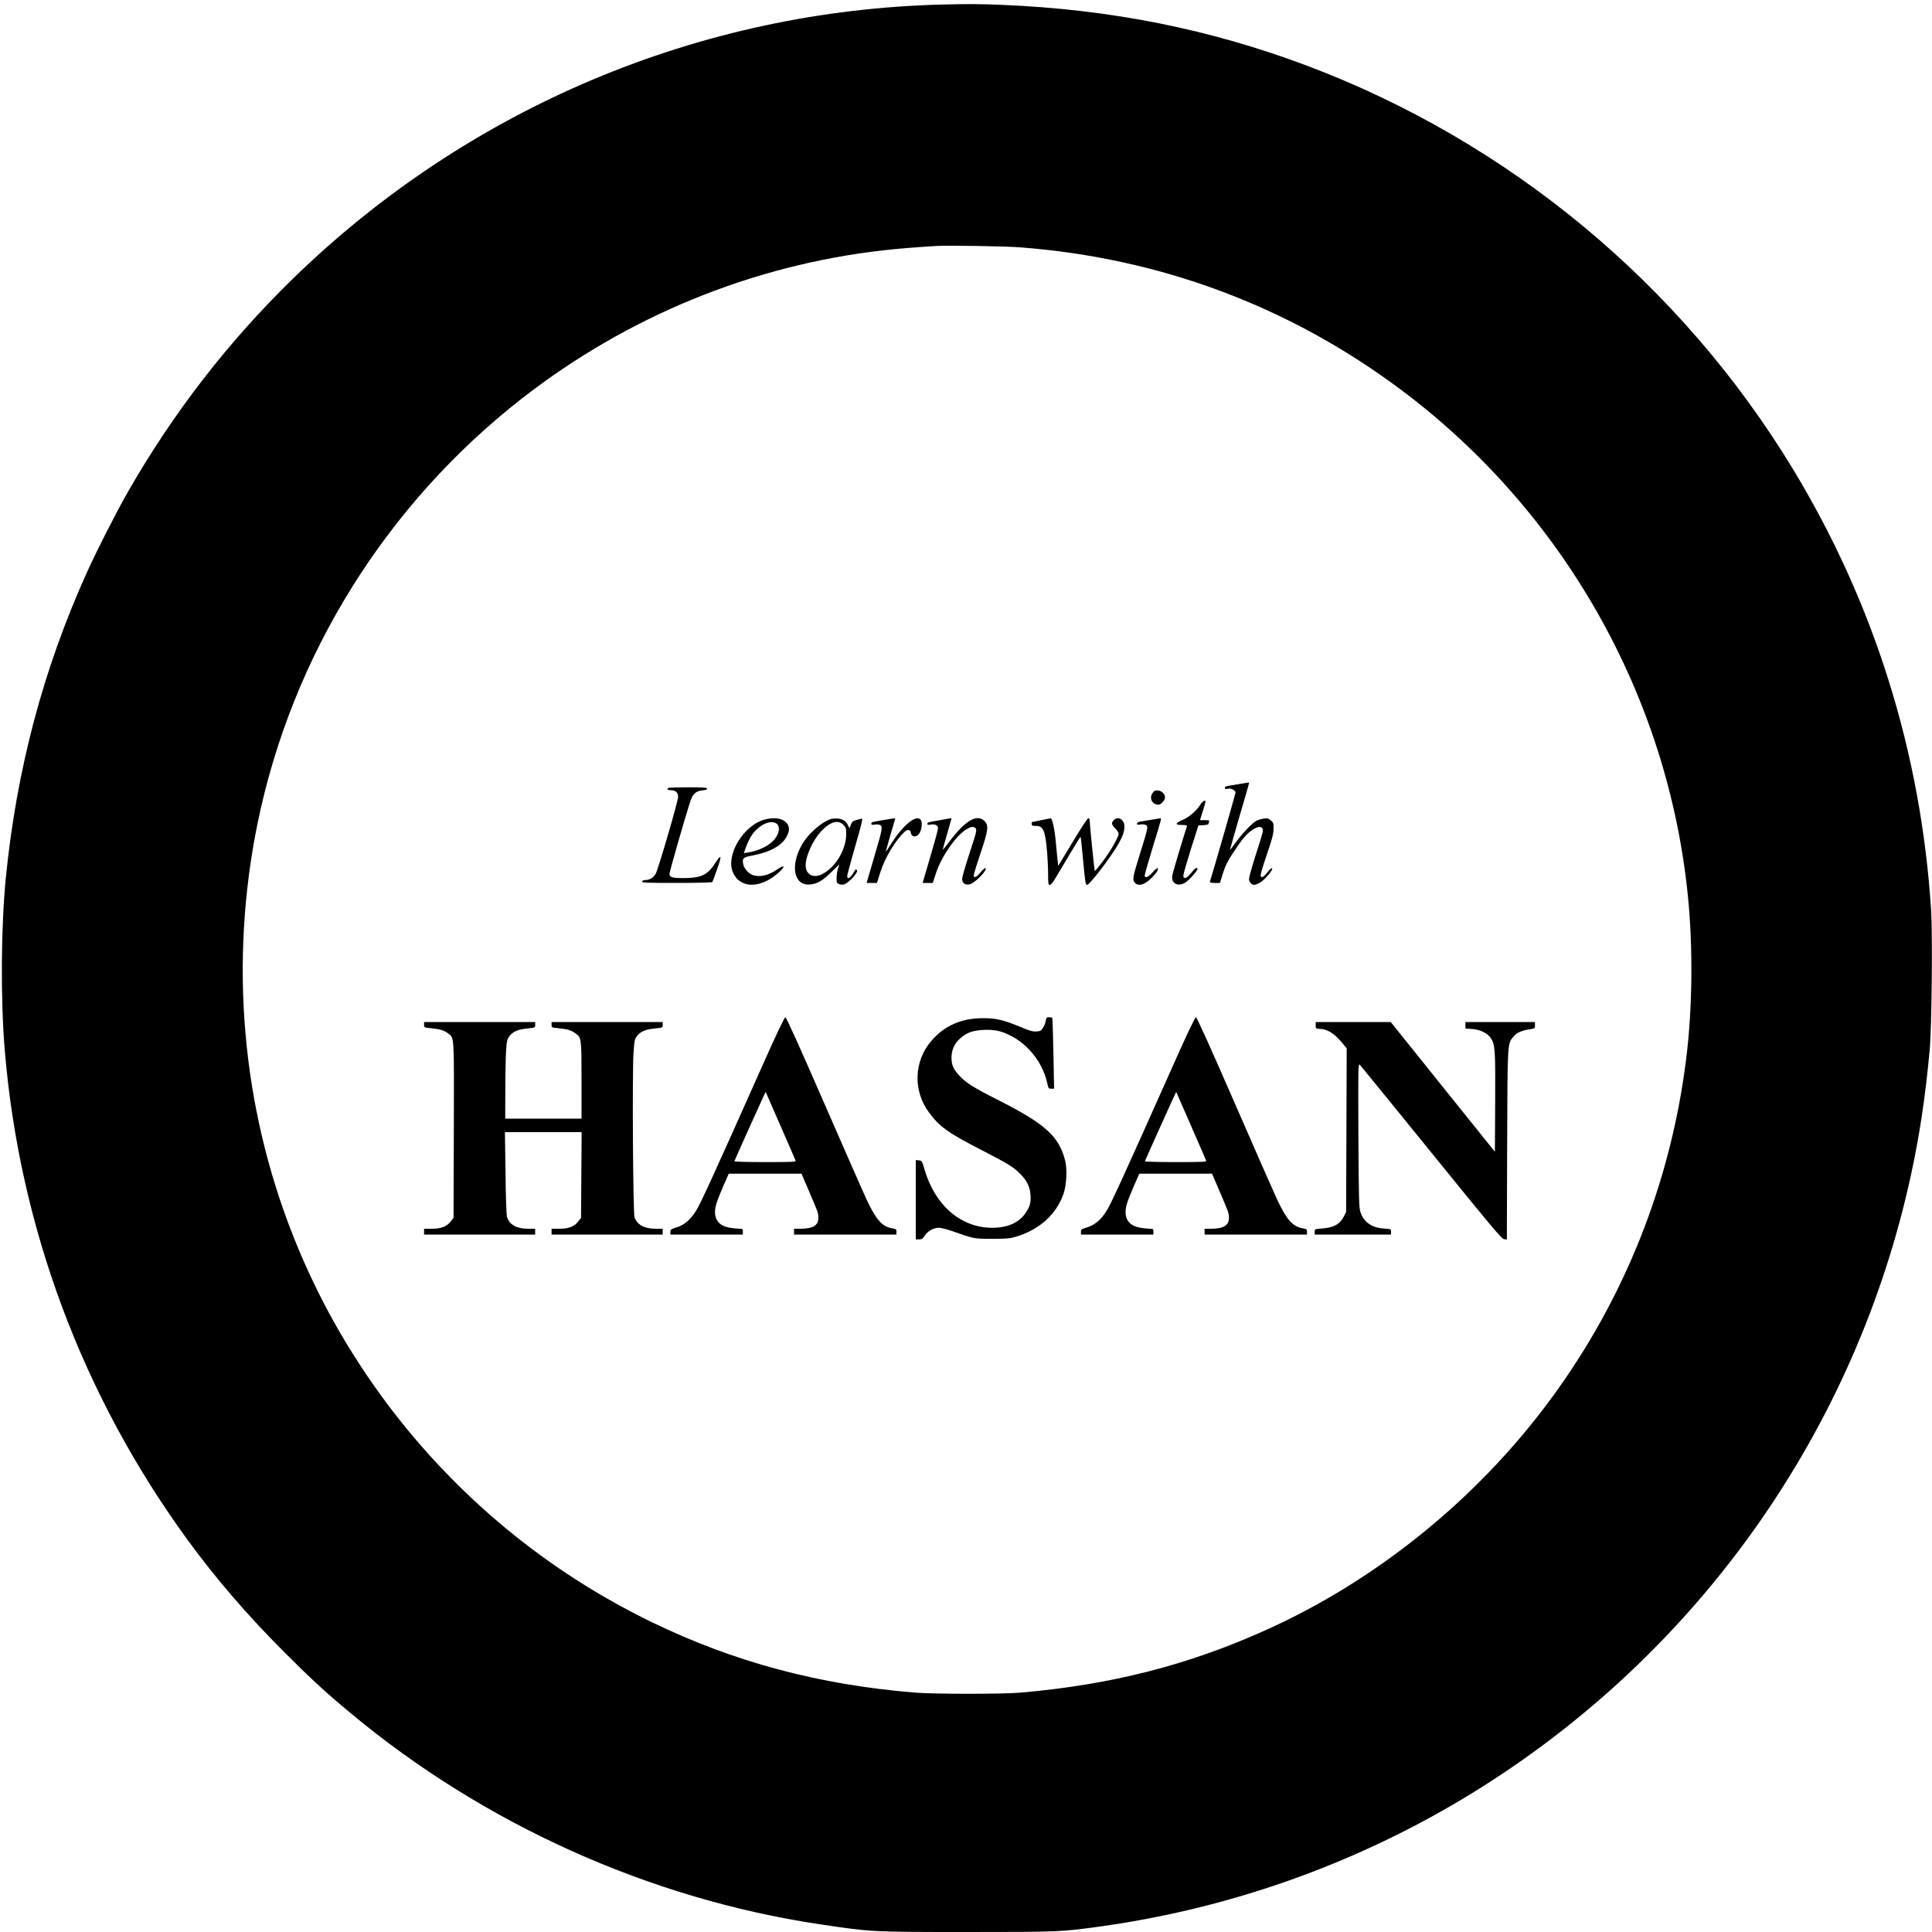
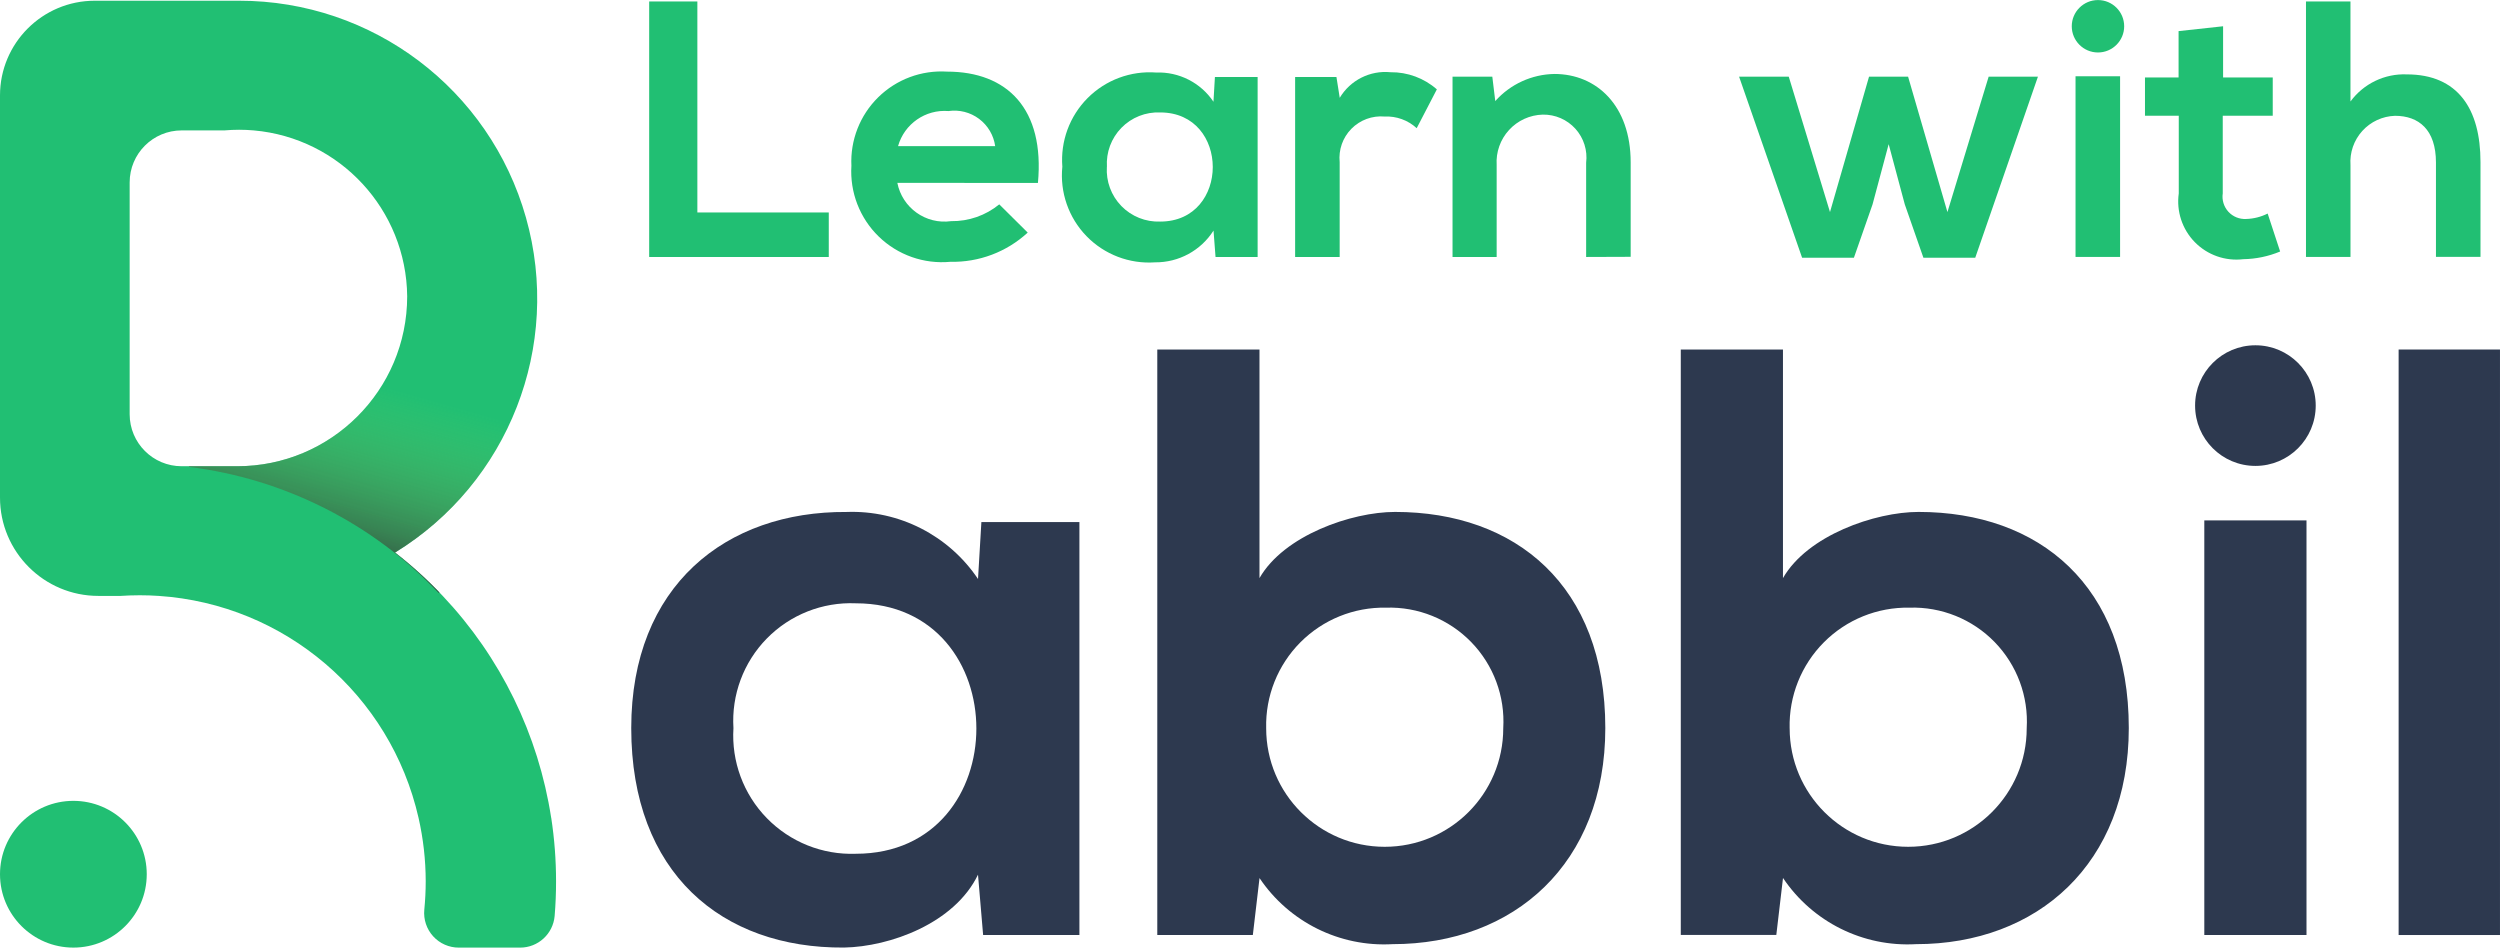
- <svg xmlns="http://www.w3.org/2000/svg" version="1.0" width="2000pt" height="2000pt" viewBox="0 0 2000 2000" preserveAspectRatio="xMidYMid meet">
-   <g transform="translate(0,2000) scale(0.1,-0.1)" fill="#000000" stroke="none">
-     <path d="M9760 19953 c-2519 -60 -4917 -1072 -6732 -2842 -666 -650 -1231 -1379 -1700 -2196 -123 -215 -321 -603 -426 -835 -455 -1006 -730 -2045 -842 -3170 -50 -515 -55 -1256 -10 -1790 154 -1829 803 -3566 1889 -5057 289 -397 620 -782 996 -1158 283 -284 423 -413 693 -638 1381 -1151 3094 -1922 4852 -2186 543 -81 531 -81 1535 -81 961 0 971 1 1395 60 1359 192 2665 662 3830 1378 2328 1432 3970 3747 4544 6407 88 407 147 800 192 1285 21 221 31 1190 15 1444 -104 1635 -589 3182 -1431 4571 -1157 1908 -2936 3385 -5025 4173 -1011 381 -2041 586 -3170 632 -233 9 -336 10 -605 3z m795 -2513 c1447 -109 2781 -606 3935 -1465 1690 -1259 2778 -3177 2984 -5260 53 -533 46 -1167 -20 -1685 -160 -1276 -637 -2474 -1394 -3504 -758 -1033 -1802 -1881 -2955 -2400 -805 -363 -1600 -566 -2540 -648 -190 -16 -886 -16 -1090 0 -998 81 -1879 317 -2735 733 -1077 524 -2010 1295 -2730 2254 -405 541 -726 1113 -973 1735 -535 1349 -664 2838 -371 4275 355 1738 1331 3305 2742 4404 1089 847 2377 1375 3737 1530 151 17 362 34 555 45 119 7 713 -3 855 -14z" />
-     <path d="M12830 11884 c-149 -24 -150 -24 -150 -40 0 -12 7 -14 30 -9 35 8 80 -16 80 -41 0 -12 -244 -859 -265 -921 -3 -9 11 -13 50 -13 l54 0 31 100 c25 80 46 122 110 219 92 140 138 194 199 233 51 32 86 36 99 12 12 -21 13 -19 -69 -275 -38 -118 -69 -229 -69 -246 0 -33 26 -63 55 -63 10 0 37 11 61 25 49 29 139 136 122 146 -6 4 -24 -11 -42 -34 -40 -52 -64 -67 -75 -48 -6 9 15 84 62 220 56 166 70 218 71 269 1 59 -1 66 -28 89 -25 21 -36 24 -73 19 -24 -3 -58 -13 -76 -22 -44 -23 -150 -134 -216 -227 -30 -42 -56 -75 -58 -74 -1 2 43 155 97 342 55 186 100 342 100 347 0 4 -3 8 -7 7 -5 -1 -46 -7 -93 -15z" />
-     <path d="M6917 11843 c-15 -14 -5 -23 26 -23 50 0 77 -24 77 -69 0 -43 -202 -736 -231 -793 -21 -42 -63 -68 -107 -68 -17 0 -32 -6 -36 -15 -5 -13 39 -15 359 -15 200 0 366 4 369 9 3 4 26 65 50 135 52 144 44 162 -24 56 -75 -118 -145 -150 -328 -150 -112 0 -142 9 -142 43 0 20 158 571 212 740 28 87 60 118 128 125 33 3 50 9 50 18 0 11 -37 14 -198 14 -109 0 -202 -3 -205 -7z" />
-     <path d="M11952 11813 c-7 -3 -19 -18 -28 -35 -26 -50 9 -108 66 -108 29 0 70 44 70 75 0 49 -60 87 -108 68z" />
-     <path d="M12427 11672 c-45 -69 -113 -128 -181 -158 -83 -36 -86 -54 -10 -54 44 0 55 -3 51 -14 -15 -39 -146 -476 -151 -504 -13 -73 33 -114 103 -93 28 8 58 31 101 78 33 37 59 71 57 77 -7 22 -24 12 -63 -37 -47 -61 -84 -74 -84 -30 0 15 36 138 78 273 l78 245 52 3 c29 2 52 7 52 12 0 4 3 15 6 24 5 13 -2 16 -44 16 l-50 0 29 92 c16 51 29 96 29 100 0 21 -30 4 -53 -30z" />
-     <path d="M7927 11519 c-227 -53 -421 -372 -338 -554 76 -168 291 -164 477 7 69 64 55 80 -23 26 -92 -63 -187 -83 -256 -54 -43 17 -85 68 -93 110 -12 64 -4 71 110 93 177 35 295 103 342 198 20 41 25 63 20 88 -15 80 -113 116 -239 86z m104 -40 c45 -24 43 -93 -6 -158 -51 -70 -163 -128 -283 -146 l-42 -7 23 65 c13 36 38 88 55 115 68 104 187 167 253 131z" />
-     <path d="M8600 11521 c-100 -33 -240 -158 -302 -271 -121 -219 -77 -422 88 -406 74 6 128 38 221 129 l82 79 -15 -47 c-8 -27 -14 -70 -14 -97 0 -42 3 -50 24 -59 14 -7 36 -9 51 -5 52 13 161 135 134 151 -5 4 -11 5 -13 4 -1 -2 -14 -23 -29 -46 -30 -47 -57 -57 -57 -20 1 12 38 151 84 310 65 225 80 286 67 283 -9 -3 -35 -10 -57 -15 -34 -9 -44 -17 -56 -49 l-15 -37 -11 25 c-18 46 -57 73 -109 76 -26 2 -59 0 -73 -5z m131 -60 c26 -27 29 -36 29 -94 0 -161 -110 -346 -249 -416 -91 -47 -171 -4 -171 91 0 96 74 258 157 349 96 103 177 127 234 70z" />
-     <path d="M9165 11514 c-142 -23 -145 -24 -145 -41 0 -12 7 -14 35 -9 20 4 44 2 56 -5 28 -15 24 -40 -52 -299 -33 -113 -67 -226 -74 -252 l-14 -48 54 0 53 0 36 113 c45 145 156 329 249 415 30 28 61 26 65 -5 8 -56 69 -55 96 2 21 44 24 108 7 129 -48 58 -188 -59 -312 -259 -27 -43 -49 -75 -49 -71 0 8 82 294 95 334 5 14 6 14 -100 -4z" />
-     <path d="M9785 11520 c-22 -4 -73 -13 -112 -20 -53 -9 -73 -16 -73 -27 0 -12 7 -14 35 -9 43 8 75 -7 75 -38 0 -19 -35 -146 -145 -518 l-14 -48 52 0 53 0 32 98 c56 172 202 384 311 454 49 31 82 36 100 14 15 -18 12 -31 -70 -282 -38 -116 -69 -225 -69 -241 0 -44 30 -67 76 -58 54 10 193 152 165 169 -4 3 -27 -17 -50 -44 -43 -52 -71 -64 -71 -32 0 10 31 113 70 228 82 244 87 289 41 335 -78 78 -202 3 -370 -222 -33 -45 -61 -78 -61 -73 0 5 20 78 45 163 25 85 45 156 45 158 0 4 -17 2 -65 -7z" />
-     <path d="M10775 11509 c-49 -10 -91 -18 -92 -19 -2 0 -3 -9 -3 -20 0 -17 7 -20 44 -20 77 0 96 -45 116 -275 5 -66 10 -168 10 -227 0 -96 2 -108 18 -108 11 0 34 28 63 78 26 42 92 155 149 250 56 95 104 171 106 169 3 -2 13 -100 24 -218 24 -260 27 -279 44 -279 25 0 238 276 317 413 50 84 69 138 69 192 0 71 -65 110 -110 65 -28 -28 -25 -46 15 -86 19 -19 35 -43 35 -54 0 -34 -79 -173 -161 -283 -45 -60 -83 -106 -86 -103 -4 4 -52 476 -53 524 0 12 -6 22 -14 22 -8 0 -81 -111 -162 -247 l-149 -246 -7 59 c-4 32 -11 111 -17 174 -11 136 -38 260 -54 259 -7 -1 -52 -10 -102 -20z" />
-     <path d="M11920 11514 c-47 -7 -100 -16 -117 -19 -20 -4 -33 -12 -33 -21 0 -12 8 -13 34 -9 19 4 43 2 56 -5 28 -15 26 -26 -56 -289 -79 -251 -84 -281 -55 -310 38 -38 99 -21 168 47 53 51 77 88 68 103 -5 7 -24 -8 -52 -40 -45 -52 -83 -67 -83 -33 0 10 38 144 85 297 88 286 90 296 78 294 -5 -1 -46 -7 -93 -15z" />
-     <path d="M7856 8887 c-466 -1045 -601 -1341 -648 -1417 -57 -94 -127 -154 -208 -177 -54 -16 -60 -21 -60 -45 l0 -28 375 0 375 0 0 30 c0 28 -3 30 -37 30 -20 0 -65 5 -101 11 -128 23 -176 109 -137 245 9 33 42 116 73 187 l56 127 376 0 377 0 76 -177 c98 -229 98 -228 99 -280 1 -78 -57 -113 -186 -113 l-66 0 0 -30 0 -30 530 0 530 0 0 29 c0 26 -4 29 -42 35 -105 17 -168 87 -268 300 -31 67 -230 518 -441 1003 -265 608 -389 882 -399 882 -10 0 -99 -187 -274 -582z m223 -540 c84 -191 154 -354 157 -362 5 -13 -37 -15 -316 -15 -177 0 -320 4 -318 9 12 31 322 720 324 718 1 -1 70 -159 153 -350z" />
-     <path d="M10825 9430 c-4 -22 -17 -54 -29 -72 -18 -28 -28 -33 -68 -36 -37 -2 -69 7 -167 48 -167 70 -250 90 -380 90 -228 0 -400 -75 -538 -233 -182 -209 -194 -517 -27 -742 109 -148 199 -213 544 -390 278 -143 330 -175 402 -248 70 -69 100 -133 106 -219 5 -76 -6 -117 -49 -182 -68 -102 -187 -156 -346 -156 -326 0 -593 230 -703 605 -25 88 -27 90 -58 93 l-32 3 0 -410 0 -411 34 0 c28 0 38 6 60 40 31 47 90 80 145 80 22 0 79 -14 128 -31 239 -84 233 -83 423 -83 149 0 185 3 245 21 245 73 419 230 494 443 32 90 40 260 17 348 -67 254 -207 379 -708 632 -241 122 -319 171 -388 246 -63 70 -80 109 -80 188 0 112 66 204 186 258 68 30 226 37 310 13 240 -68 439 -285 495 -537 11 -55 14 -58 42 -58 l29 0 -7 363 c-4 199 -9 365 -12 370 -2 4 -17 7 -33 7 -25 0 -29 -4 -35 -40z" />
-     <path d="M12106 8887 c-466 -1045 -601 -1341 -648 -1417 -57 -94 -127 -154 -208 -177 -54 -16 -60 -21 -60 -45 l0 -28 375 0 375 0 0 30 c0 28 -3 30 -37 30 -20 0 -65 5 -101 11 -128 23 -176 109 -137 245 9 33 42 116 73 187 l56 127 376 0 377 0 76 -177 c98 -229 98 -228 99 -280 1 -78 -57 -113 -186 -113 l-66 0 0 -30 0 -30 530 0 530 0 0 29 c0 26 -4 29 -42 35 -105 17 -168 87 -268 300 -31 67 -230 518 -441 1003 -265 608 -389 882 -399 882 -10 0 -99 -187 -274 -582z m223 -540 c84 -191 154 -354 157 -362 5 -13 -37 -15 -316 -15 -177 0 -320 4 -318 9 12 31 322 720 324 718 1 -1 70 -159 153 -350z" />
-     <path d="M4390 9391 c0 -28 1 -29 73 -35 90 -9 133 -22 176 -54 64 -48 62 0 59 -1000 l-3 -909 -29 -37 c-40 -53 -99 -76 -197 -76 l-79 0 0 -30 0 -30 575 0 575 0 0 30 0 30 -74 0 c-117 0 -193 42 -217 121 -7 21 -13 201 -16 457 l-6 422 397 0 397 0 -3 -443 -3 -444 -29 -37 c-40 -53 -99 -76 -197 -76 l-79 0 0 -30 0 -30 575 0 575 0 0 30 0 30 -74 0 c-113 0 -185 38 -217 115 -16 38 -25 1486 -11 1702 9 133 11 145 37 179 35 46 91 69 188 78 77 8 77 8 77 37 l0 29 -575 0 -575 0 0 -29 c0 -28 1 -29 73 -35 90 -9 133 -22 176 -54 60 -45 61 -51 61 -487 l0 -395 -395 0 -395 0 1 293 c0 160 4 345 8 409 7 106 11 121 36 153 35 47 91 70 188 79 77 8 77 8 77 37 l0 29 -575 0 -575 0 0 -29z" />
-     <path d="M13620 9385 c0 -33 2 -35 34 -35 81 0 156 -45 236 -141 l51 -61 -3 -846 -3 -847 -23 -47 c-40 -80 -106 -117 -224 -125 -78 -6 -78 -6 -78 -34 l0 -29 395 0 395 0 0 29 c0 28 0 28 -72 33 -127 8 -210 66 -245 171 -15 47 -17 123 -21 797 -3 739 -3 745 17 725 10 -11 344 -420 741 -910 624 -770 725 -890 750 -893 l29 -3 3 983 c4 1086 2 1040 68 1120 32 39 88 63 173 74 45 7 47 8 47 40 l0 34 -360 0 -360 0 0 -34 0 -33 68 -5 c86 -6 162 -44 196 -96 43 -66 47 -122 44 -666 l-3 -509 -539 671 -539 672 -388 0 -389 0 0 -35z" />
+ <svg xmlns="http://www.w3.org/2000/svg" width="124.021" height="47.01" viewBox="0 0 124.021 47.01">
+   <defs>
+     <clipPath id="clip-path">
+       <path id="Path_333" data-name="Path 333" d="M27.344,40.719a20.581,20.581,0,0,0-5.381-11.013A20.82,20.82,0,0,0,19.6,27.554,14.778,14.778,0,0,0,11.861.18H4.7A4.7,4.7,0,0,0,0,4.877V24.823a4.88,4.88,0,0,0,4.879,4.883H5.987c.147-.011.3-.017.445-.023s.334-.009.5-.009c.319,0,.635.011.942.032A14.19,14.19,0,0,1,20.764,40.719a14.279,14.279,0,0,1,.355,3.138c0,.478-.024.95-.07,1.414a1.718,1.718,0,0,0,1.714,1.883H25.8a1.719,1.719,0,0,0,1.715-1.572q.071-.851.07-1.722a20.808,20.808,0,0,0-.239-3.144ZM6.432,20.693V9.194a2.581,2.581,0,0,1,2.58-2.581h2.123c.239-.02.482-.032.726-.032s.486.011.725.032A8.347,8.347,0,0,1,20.2,14.847a8.433,8.433,0,0,1-8.437,8.426H9.012a2.58,2.58,0,0,1-2.58-2.58Z" transform="translate(0 -0.18)" fill="none" />
+     </clipPath>
+     <linearGradient id="linear-gradient" x1="0.348" y1="0.833" x2="0.919" y2="-0.38" gradientUnits="objectBoundingBox">
+       <stop offset="0" stop-color="#333" stop-opacity="0.812" />
+       <stop offset="0.13" stop-color="#475b3e" stop-opacity="0.6" />
+       <stop offset="0.57" stop-color="#82d15e" stop-opacity="0" />
+     </linearGradient>
+   </defs>
+   <g id="logo" transform="translate(0 0.01)">
+     <circle id="Ellipse_280" data-name="Ellipse 280" cx="3.64" cy="3.64" r="3.64" transform="translate(0 39.719)" fill="#21bf73" />
+     <path id="Path_331" data-name="Path 331" d="M27.344,40.719a20.581,20.581,0,0,0-5.381-11.013A20.82,20.82,0,0,0,19.6,27.554,14.778,14.778,0,0,0,11.861.18H4.7A4.7,4.7,0,0,0,0,4.877V24.823a4.88,4.88,0,0,0,4.879,4.883H5.987c.147-.011.3-.017.445-.023s.334-.009.5-.009c.319,0,.635.011.942.032A14.19,14.19,0,0,1,20.764,40.719a14.279,14.279,0,0,1,.355,3.138c0,.478-.024.95-.07,1.414a1.718,1.718,0,0,0,1.714,1.883H25.8a1.719,1.719,0,0,0,1.715-1.572q.071-.851.07-1.722a20.808,20.808,0,0,0-.239-3.144ZM6.432,20.693V9.194a2.581,2.581,0,0,1,2.58-2.581h2.123c.239-.02.482-.032.726-.032s.486.011.725.032A8.347,8.347,0,0,1,20.2,14.847a8.433,8.433,0,0,1-8.437,8.426H9.012a2.58,2.58,0,0,1-2.58-2.58Z" transform="translate(0 -0.154)" fill="#21bf73" />
+     <g id="Group_964" data-name="Group 964" transform="translate(0 0.026)" clip-path="url(#clip-path)">
+       <path id="Path_332" data-name="Path 332" d="M92.163,150.231c0,2.439-2.471,4.521-5.948,5.339a20.581,20.581,0,0,0-12.385-6.248c.7-2.721,4.513-4.8,9.108-4.8C88.033,144.52,92.163,147.077,92.163,150.231Z" transform="translate(-64.457 -126.196)" fill="url(#linear-gradient)" />
+     </g>
+     <path id="Path_334" data-name="Path 334" d="M264.014,200.467h4.863v20.485H264.1l-.254-2.992c-1.162,2.412-4.364,3.574-6.648,3.616-6.067.042-10.554-3.7-10.554-10.888,0-7.065,4.7-10.761,10.679-10.721a7.519,7.519,0,0,1,6.524,3.325Zm-12.3,10.223a5.869,5.869,0,0,0,6.067,6.233c7.979,0,7.979-12.425,0-12.425a5.834,5.834,0,0,0-6.067,6.192Z" transform="translate(-215.329 -174.579)" fill="#2d394f" />
+     <path id="Path_335" data-name="Path 335" d="M457.3,136.47v11.34c1.211-2.119,4.573-3.283,6.726-3.283,5.984,0,10.43,3.656,10.43,10.721,0,6.726-4.529,10.721-10.554,10.721a7.441,7.441,0,0,1-6.6-3.278l-.332,2.825H452.23V136.47Zm.332,18.789a5.88,5.88,0,1,0,11.761,0,5.65,5.65,0,0,0-5.819-5.983,5.837,5.837,0,0,0-5.942,5.976Z" transform="translate(-394.819 -119.141)" fill="#2d394f" />
+     <path id="Path_336" data-name="Path 336" d="M661.879,136.47v11.34c1.211-2.119,4.573-3.283,6.726-3.283,5.983,0,10.43,3.656,10.43,10.721,0,6.726-4.529,10.721-10.554,10.721a7.44,7.44,0,0,1-6.6-3.283l-.332,2.825H656.81V136.47Zm.332,18.789a5.88,5.88,0,1,0,11.76,0,5.65,5.65,0,0,0-5.818-5.983,5.839,5.839,0,0,0-5.943,5.976Z" transform="translate(-573.429 -119.141)" fill="#2d394f" />
+     <path id="Path_337" data-name="Path 337" d="M863.765,138.044a2.992,2.992,0,1,1-2.993-2.993,2.992,2.992,0,0,1,2.993,2.993Zm-5.527,5.693v20.57h5.07v-20.57Z" transform="translate(-748.886 -117.932)" fill="#2d394f" />
+     <path id="Path_338" data-name="Path 338" d="M942.348,136.47v29.046H937.32V136.47Z" transform="translate(-818.328 -119.141)" fill="#2d394f" />
+     <path id="Path_339" data-name="Path 339" d="M256.06.46V10.927h6.519v2.209H253.67V.46Z" transform="translate(-221.465 -0.397)" fill="#21bf73" />
+     <path id="Path_340" data-name="Path 340" d="M335,33.418a2.38,2.38,0,0,0,2.666,1.9,3.683,3.683,0,0,0,2.39-.833l1.411,1.4a5.479,5.479,0,0,1-3.839,1.45,4.5,4.5,0,0,1-4.907-4.763,4.467,4.467,0,0,1,4.744-4.672c2.989,0,4.853,1.847,4.509,5.523Zm4.853-1.823a2.045,2.045,0,0,0-2.318-1.739,2.4,2.4,0,0,0-2.5,1.739Z" transform="translate(-290.484 -24.357)" fill="#21bf73" />
+     <path id="Path_341" data-name="Path 341" d="M422.714,28.465h2.119v8.928h-2.088l-.1-1.31a3.4,3.4,0,0,1-2.9,1.575,4.319,4.319,0,0,1-4.6-4.744,4.346,4.346,0,0,1,4.653-4.672,3.278,3.278,0,0,1,2.844,1.449Zm-5.36,4.454A2.556,2.556,0,0,0,420,35.636c3.477,0,3.477-5.414,0-5.414a2.541,2.541,0,0,0-2.643,2.7Z" transform="translate(-362.444 -24.654)" fill="#21bf73" />
+     <path id="Path_342" data-name="Path 342" d="M508.186,28.37l.163,1.032a2.634,2.634,0,0,1,2.518-1.27,3.422,3.422,0,0,1,2.3.85l-1,1.926a2.2,2.2,0,0,0-1.593-.578,2.061,2.061,0,0,0-2.228,2.264V37.3h-2.21V28.37Z" transform="translate(-441.887 -24.559)" fill="#21bf73" />
+     <path id="Path_343" data-name="Path 343" d="M574.248,37.924V33.252a2.129,2.129,0,0,0-2.152-2.39,2.353,2.353,0,0,0-2.287,2.5v4.563H567.62V28.979h1.973l.147,1.211a4.019,4.019,0,0,1,2.932-1.345c2.1,0,3.785,1.575,3.785,4.382v4.689Z" transform="translate(-495.562 -25.186)" fill="#21bf73" />
+     <path id="Path_344" data-name="Path 344" d="M687.974,29.85l1.952,6.718,2.045-6.718h2.445l-3.11,8.982h-2.572l-.923-2.645-.8-2.988-.8,2.988-.924,2.645h-2.571L679.59,29.85h2.464l2.046,6.718,1.937-6.718Z" transform="translate(-593.317 -26.057)" fill="#21bf73" />
+     <path id="Path_345" data-name="Path 345" d="M812.138,1.291a1.3,1.3,0,1,1-1.3-1.3A1.3,1.3,0,0,1,812.138,1.291Zm-2.413,2.479v8.965h2.21V3.771Z" transform="translate(-706.761 0.002)" fill="#21bf73" />
+     <path id="Path_346" data-name="Path 346" d="M842.075,10.16V12.7h2.463v1.9h-2.48v3.85a1.11,1.11,0,0,0,1.16,1.27,2.529,2.529,0,0,0,1.068-.269l.619,1.883a4.951,4.951,0,0,1-1.829.381,2.884,2.884,0,0,1-3.2-3.261V14.6H838.2v-1.9h1.667v-2.3Z" transform="translate(-731.791 -8.867)" fill="#21bf73" />
+     <path id="Path_347" data-name="Path 347" d="M903.327.46V5.422a3.3,3.3,0,0,1,2.793-1.345c2.54,0,3.657,1.72,3.657,4.346v4.708h-2.209V8.45c0-1.63-.851-2.318-2.031-2.318a2.287,2.287,0,0,0-2.209,2.445v4.557H901.12V.46Z" transform="translate(-786.724 -0.397)" fill="#21bf73" />
  </g>
</svg>
